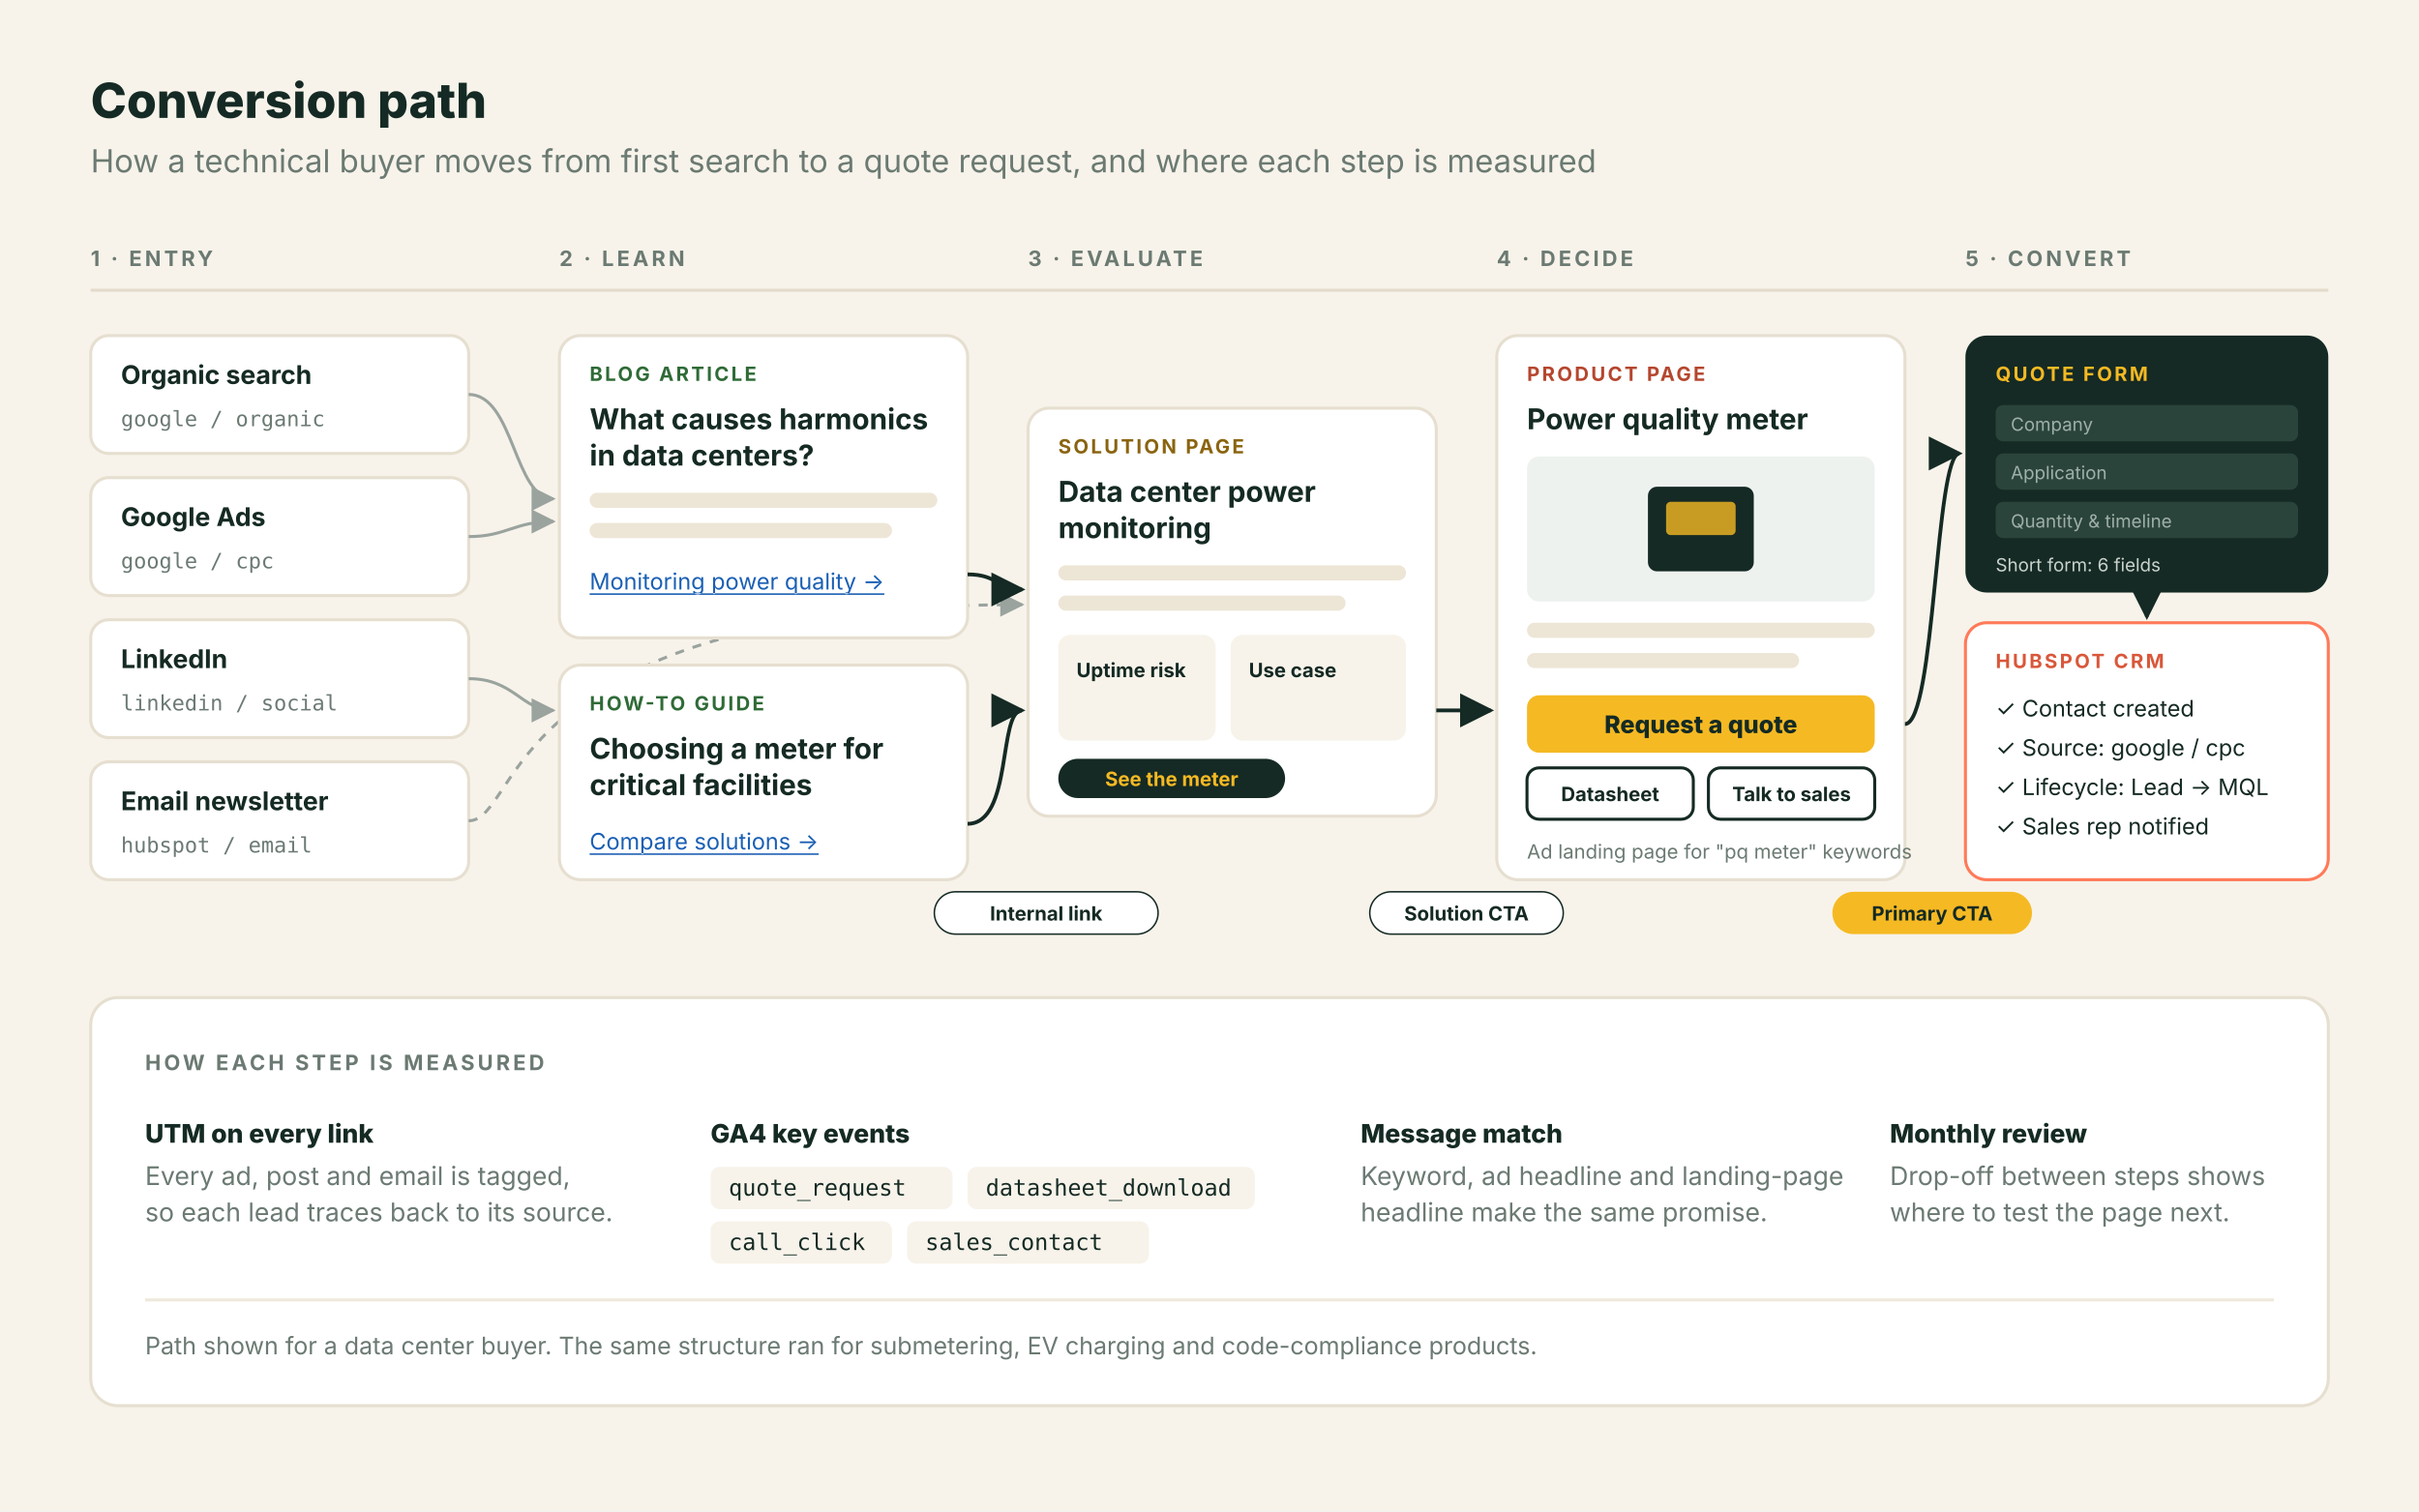
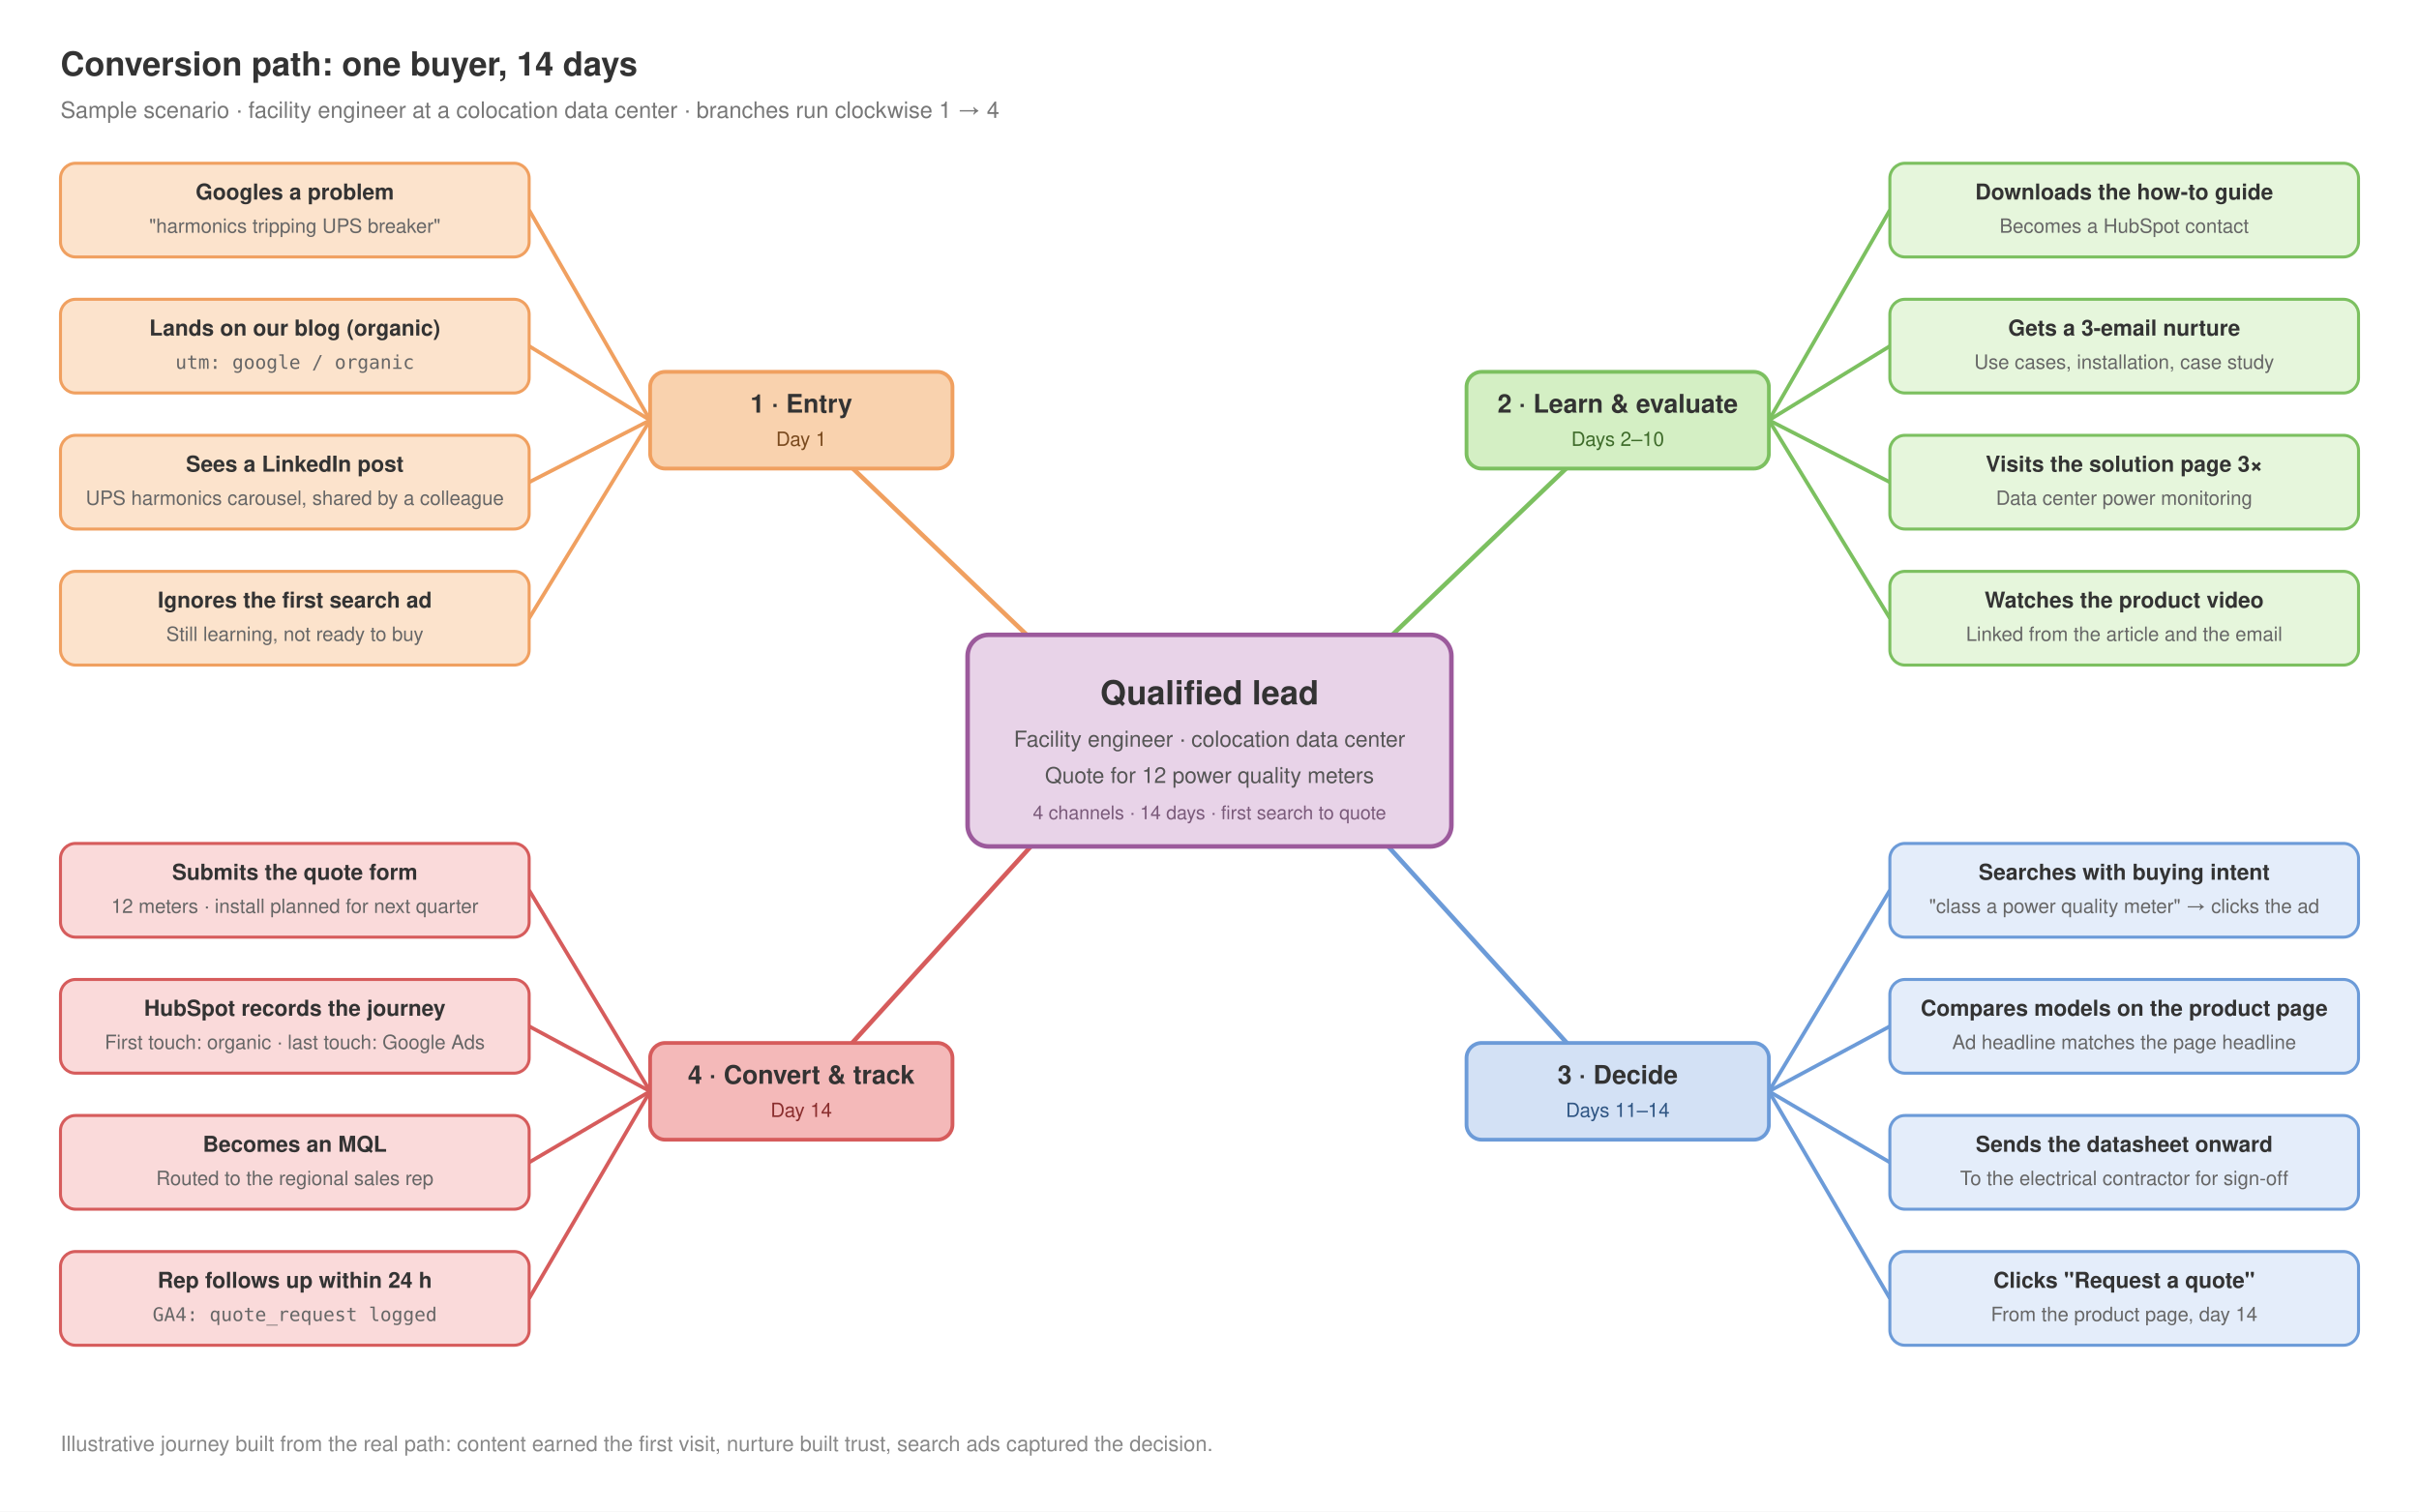
- <svg xmlns="http://www.w3.org/2000/svg" width="1600" height="1000" viewBox="0 0 1600 1000" font-family="Inter, 'Segoe UI', Arial, sans-serif">
-   <defs>
-     <marker id="ah" viewBox="0 0 10 10" refX="9" refY="5" markerWidth="9" markerHeight="9" orient="auto">
-       <path d="M0 0 L10 5 L0 10 z" fill="#152A24" />
-     </marker>
-     <marker id="ahs" viewBox="0 0 10 10" refX="9" refY="5" markerWidth="8" markerHeight="8" orient="auto">
-       <path d="M0 0 L10 5 L0 10 z" fill="#9AA39E" />
-     </marker>
-   </defs>
-   <rect width="1600" height="1000" fill="#F7F3EA" />
-   <text x="60" y="78" font-size="32" font-weight="800" fill="#152A24">Conversion path</text>
-   <text x="60" y="114" font-size="21" fill="#6B7A72">How a technical buyer moves from first search to a quote request, and where each step is measured</text>
-   <g font-size="14" font-weight="700" fill="#6B7A72" letter-spacing="2">
-     <text x="60" y="176">1 · ENTRY</text>
-     <text x="370" y="176">2 · LEARN</text>
-     <text x="680" y="176">3 · EVALUATE</text>
-     <text x="990" y="176">4 · DECIDE</text>
-     <text x="1300" y="176">5 · CONVERT</text>
+ <svg xmlns="http://www.w3.org/2000/svg" width="1600" height="1000" viewBox="0 0 1600 1000" font-family="'Helvetica Neue', Helvetica, Arial, sans-serif">
+   <rect width="1600" height="1000" fill="#FFFFFF" />
+   <text x="40" y="50" font-size="22" font-weight="700" fill="#333333">Conversion path: one buyer, 14 days</text>
+   <text x="40" y="78" font-size="15" fill="#777777">Sample scenario · facility engineer at a colocation data center · branches run clockwise 1 → 4</text>
+   <g stroke-width="3" fill="none">
+     <line x1="700" y1="440" x2="560" y2="306" stroke="#F0A060" />
+     <line x1="900" y1="440" x2="1040" y2="306" stroke="#7CC060" />
+     <line x1="900" y1="540" x2="1040" y2="694" stroke="#6C9BD8" />
+     <line x1="700" y1="540" x2="560" y2="694" stroke="#D65C5C" />
  </g>
-   <line x1="60" y1="192" x2="1540" y2="192" stroke="#E3DACA" stroke-width="2" />
-   <g font-size="17">
-     <rect x="60" y="222" width="250" height="78" rx="12" fill="#FFFFFF" stroke="#E6DFD0" stroke-width="2" />
-     <text x="80" y="254" font-weight="700" fill="#152A24">Organic search</text>
-     <text x="80" y="282" font-size="14" font-family="Consolas, monospace" fill="#6B7A72">google / organic</text>
-     <rect x="60" y="316" width="250" height="78" rx="12" fill="#FFFFFF" stroke="#E6DFD0" stroke-width="2" />
-     <text x="80" y="348" font-weight="700" fill="#152A24">Google Ads</text>
-     <text x="80" y="376" font-size="14" font-family="Consolas, monospace" fill="#6B7A72">google / cpc</text>
-     <rect x="60" y="410" width="250" height="78" rx="12" fill="#FFFFFF" stroke="#E6DFD0" stroke-width="2" />
-     <text x="80" y="442" font-weight="700" fill="#152A24">LinkedIn</text>
-     <text x="80" y="470" font-size="14" font-family="Consolas, monospace" fill="#6B7A72">linkedin / social</text>
-     <rect x="60" y="504" width="250" height="78" rx="12" fill="#FFFFFF" stroke="#E6DFD0" stroke-width="2" />
-     <text x="80" y="536" font-weight="700" fill="#152A24">Email newsletter</text>
-     <text x="80" y="564" font-size="14" font-family="Consolas, monospace" fill="#6B7A72">hubspot / email</text>
+   <g stroke="#F0A060" stroke-width="2.5" fill="none">
+     <line x1="430" y1="278" x2="350" y2="139" />
+     <line x1="430" y1="278" x2="350" y2="229" />
+     <line x1="430" y1="278" x2="350" y2="319" />
+     <line x1="430" y1="278" x2="350" y2="409" />
  </g>
-   <g fill="none" stroke="#9AA39E" stroke-width="2" marker-end="url(#ahs)">
-     <path d="M310 261 C340 261 340 330 366 330" />
-     <path d="M310 355 C335 355 340 345 366 345" />
-     <path d="M310 449 C340 449 345 470 366 470" />
-     <path d="M310 543 C345 543 330 400 676 400" stroke-dasharray="6 6" />
+   <rect x="430" y="246" width="200" height="64" rx="10" fill="#F9D2AE" stroke="#F0A060" stroke-width="2.5" />
+   <text x="530" y="273" font-size="17" font-weight="700" fill="#333" text-anchor="middle">1 · Entry</text>
+   <text x="530" y="295" font-size="13" fill="#7A4A1E" text-anchor="middle">Day 1</text>
+   <g font-size="14.5" fill="#333" text-anchor="middle">
+     <rect x="40" y="108" width="310" height="62" rx="10" fill="#FCE3CC" stroke="#F0A060" stroke-width="2" />
+     <text x="195" y="132" font-weight="700">Googles a problem</text>
+     <text x="195" y="154" font-size="13" fill="#666">"harmonics tripping UPS breaker"</text>
+     <rect x="40" y="198" width="310" height="62" rx="10" fill="#FCE3CC" stroke="#F0A060" stroke-width="2" />
+     <text x="195" y="222" font-weight="700">Lands on our blog (organic)</text>
+     <text x="195" y="244" font-size="12.5" font-family="Consolas, monospace" fill="#666">utm: google / organic</text>
+     <rect x="40" y="288" width="310" height="62" rx="10" fill="#FCE3CC" stroke="#F0A060" stroke-width="2" />
+     <text x="195" y="312" font-weight="700">Sees a LinkedIn post</text>
+     <text x="195" y="334" font-size="13" fill="#666">UPS harmonics carousel, shared by a colleague</text>
+     <rect x="40" y="378" width="310" height="62" rx="10" fill="#FCE3CC" stroke="#F0A060" stroke-width="2" />
+     <text x="195" y="402" font-weight="700">Ignores the first search ad</text>
+     <text x="195" y="424" font-size="13" fill="#666">Still learning, not ready to buy</text>
  </g>
-   <rect x="370" y="222" width="270" height="200" rx="14" fill="#FFFFFF" stroke="#E6DFD0" stroke-width="2" />
-   <text x="390" y="252" font-size="13" font-weight="700" fill="#2F6B37" letter-spacing="1.5">BLOG ARTICLE</text>
-   <text x="390" y="284" font-size="19" font-weight="700" fill="#152A24">What causes harmonics</text>
-   <text x="390" y="308" font-size="19" font-weight="700" fill="#152A24">in data centers?</text>
-   <rect x="390" y="326" width="230" height="10" rx="5" fill="#EDE6D6" />
-   <rect x="390" y="346" width="200" height="10" rx="5" fill="#EDE6D6" />
-   <text x="390" y="390" font-size="15" fill="#1A5FB4" text-decoration="underline">Monitoring power quality →</text>
-   <rect x="370" y="440" width="270" height="142" rx="14" fill="#FFFFFF" stroke="#E6DFD0" stroke-width="2" />
-   <text x="390" y="470" font-size="13" font-weight="700" fill="#2F6B37" letter-spacing="1.5">HOW-TO GUIDE</text>
-   <text x="390" y="502" font-size="19" font-weight="700" fill="#152A24">Choosing a meter for</text>
-   <text x="390" y="526" font-size="19" font-weight="700" fill="#152A24">critical facilities</text>
-   <text x="390" y="562" font-size="15" fill="#1A5FB4" text-decoration="underline">Compare solutions →</text>
-   <rect x="680" y="270" width="270" height="270" rx="14" fill="#FFFFFF" stroke="#E6DFD0" stroke-width="2" />
-   <text x="700" y="300" font-size="13" font-weight="700" fill="#8A6410" letter-spacing="1.5">SOLUTION PAGE</text>
-   <text x="700" y="332" font-size="19" font-weight="700" fill="#152A24">Data center power</text>
-   <text x="700" y="356" font-size="19" font-weight="700" fill="#152A24">monitoring</text>
-   <rect x="700" y="374" width="230" height="10" rx="5" fill="#EDE6D6" />
-   <rect x="700" y="394" width="190" height="10" rx="5" fill="#EDE6D6" />
-   <rect x="700" y="420" width="104" height="70" rx="8" fill="#F7F3EA" />
-   <rect x="814" y="420" width="116" height="70" rx="8" fill="#F7F3EA" />
-   <text x="712" y="448" font-size="13" font-weight="700" fill="#152A24">Uptime risk</text>
-   <text x="826" y="448" font-size="13" font-weight="700" fill="#152A24">Use case</text>
-   <rect x="700" y="502" width="150" height="26" rx="13" fill="#152A24" />
-   <text x="775" y="520" font-size="13" font-weight="700" fill="#F5B923" text-anchor="middle">See the meter</text>
-   <rect x="990" y="222" width="270" height="360" rx="14" fill="#FFFFFF" stroke="#E6DFD0" stroke-width="2" />
-   <text x="1010" y="252" font-size="13" font-weight="700" fill="#B5462E" letter-spacing="1.5">PRODUCT PAGE</text>
-   <text x="1010" y="284" font-size="19" font-weight="700" fill="#152A24">Power quality meter</text>
-   <rect x="1010" y="302" width="230" height="96" rx="8" fill="#EEF2EF" />
-   <rect x="1090" y="322" width="70" height="56" rx="6" fill="#152A24" />
-   <rect x="1102" y="332" width="46" height="22" rx="3" fill="#F5B923" fill-opacity=".8" />
-   <rect x="1010" y="412" width="230" height="10" rx="5" fill="#EDE6D6" />
-   <rect x="1010" y="432" width="180" height="10" rx="5" fill="#EDE6D6" />
-   <rect x="1010" y="460" width="230" height="38" rx="8" fill="#F5B923" />
-   <text x="1125" y="485" font-size="16" font-weight="800" fill="#152A24" text-anchor="middle">Request a quote</text>
-   <rect x="1010" y="508" width="110" height="34" rx="8" fill="none" stroke="#152A24" stroke-width="2" />
-   <text x="1065" y="530" font-size="13" font-weight="700" fill="#152A24" text-anchor="middle">Datasheet</text>
-   <rect x="1130" y="508" width="110" height="34" rx="8" fill="none" stroke="#152A24" stroke-width="2" />
-   <text x="1185" y="530" font-size="13" font-weight="700" fill="#152A24" text-anchor="middle">Talk to sales</text>
-   <text x="1010" y="568" font-size="13" fill="#6B7A72">Ad landing page for "pq meter" keywords</text>
-   <rect x="1300" y="222" width="240" height="170" rx="14" fill="#152A24" />
-   <text x="1320" y="252" font-size="13" font-weight="700" fill="#F5B923" letter-spacing="1.5">QUOTE FORM</text>
-   <rect x="1320" y="268" width="200" height="24" rx="5" fill="#2A443B" />
-   <rect x="1320" y="300" width="200" height="24" rx="5" fill="#2A443B" />
-   <rect x="1320" y="332" width="200" height="24" rx="5" fill="#2A443B" />
-   <text x="1330" y="285" font-size="12" fill="#9FB0A8">Company</text>
-   <text x="1330" y="317" font-size="12" fill="#9FB0A8">Application</text>
-   <text x="1330" y="349" font-size="12" fill="#9FB0A8">Quantity &amp; timeline</text>
-   <text x="1320" y="378" font-size="12" fill="#C9D2CC">Short form: 6 fields</text>
-   <rect x="1300" y="412" width="240" height="170" rx="14" fill="#FFFFFF" stroke="#FF7A59" stroke-width="2" />
-   <text x="1320" y="442" font-size="13" font-weight="700" fill="#D9573A" letter-spacing="1.5">HUBSPOT CRM</text>
-   <g font-size="15" fill="#152A24">
-     <text x="1320" y="474">✓ Contact created</text>
-     <text x="1320" y="500">✓ Source: google / cpc</text>
-     <text x="1320" y="526">✓ Lifecycle: Lead → MQL</text>
-     <text x="1320" y="552">✓ Sales rep notified</text>
+   <g stroke="#7CC060" stroke-width="2.5" fill="none">
+     <line x1="1170" y1="278" x2="1250" y2="139" />
+     <line x1="1170" y1="278" x2="1250" y2="229" />
+     <line x1="1170" y1="278" x2="1250" y2="319" />
+     <line x1="1170" y1="278" x2="1250" y2="409" />
  </g>
-   <g fill="none" stroke="#152A24" stroke-width="2.5" marker-end="url(#ah)">
-     <path d="M640 380 C660 380 660 390 676 390" />
-     <path d="M640 545 C670 545 660 470 676 470" />
-     <path d="M950 470 C970 470 970 470 986 470" />
-     <path d="M1260 479 C1280 479 1280 300 1296 300" />
-     <path d="M1420 392 L1420 408" />
+   <rect x="970" y="246" width="200" height="64" rx="10" fill="#D4EFC4" stroke="#7CC060" stroke-width="2.5" />
+   <text x="1070" y="273" font-size="17" font-weight="700" fill="#333" text-anchor="middle">2 · Learn &amp; evaluate</text>
+   <text x="1070" y="295" font-size="13" fill="#3E6B2A" text-anchor="middle">Days 2–10</text>
+   <g font-size="14.5" fill="#333" text-anchor="middle">
+     <rect x="1250" y="108" width="310" height="62" rx="10" fill="#E6F6DC" stroke="#7CC060" stroke-width="2" />
+     <text x="1405" y="132" font-weight="700">Downloads the how-to guide</text>
+     <text x="1405" y="154" font-size="13" fill="#666">Becomes a HubSpot contact</text>
+     <rect x="1250" y="198" width="310" height="62" rx="10" fill="#E6F6DC" stroke="#7CC060" stroke-width="2" />
+     <text x="1405" y="222" font-weight="700">Gets a 3-email nurture</text>
+     <text x="1405" y="244" font-size="13" fill="#666">Use cases, installation, case study</text>
+     <rect x="1250" y="288" width="310" height="62" rx="10" fill="#E6F6DC" stroke="#7CC060" stroke-width="2" />
+     <text x="1405" y="312" font-weight="700">Visits the solution page 3×</text>
+     <text x="1405" y="334" font-size="13" fill="#666">Data center power monitoring</text>
+     <rect x="1250" y="378" width="310" height="62" rx="10" fill="#E6F6DC" stroke="#7CC060" stroke-width="2" />
+     <text x="1405" y="402" font-weight="700">Watches the product video</text>
+     <text x="1405" y="424" font-size="13" fill="#666">Linked from the article and the email</text>
  </g>
-   <g font-size="13" font-weight="700" fill="#152A24">
-     <rect x="618" y="590" width="148" height="28" rx="14" fill="#FFFFFF" stroke="#152A24" />
-     <text x="692" y="609" text-anchor="middle">Internal link</text>
-     <rect x="906" y="590" width="128" height="28" rx="14" fill="#FFFFFF" stroke="#152A24" />
-     <text x="970" y="609" text-anchor="middle">Solution CTA</text>
-     <rect x="1212" y="590" width="132" height="28" rx="14" fill="#F5B923" />
-     <text x="1278" y="609" text-anchor="middle">Primary CTA</text>
+   <g stroke="#6C9BD8" stroke-width="2.5" fill="none">
+     <line x1="1170" y1="722" x2="1250" y2="589" />
+     <line x1="1170" y1="722" x2="1250" y2="679" />
+     <line x1="1170" y1="722" x2="1250" y2="769" />
+     <line x1="1170" y1="722" x2="1250" y2="859" />
  </g>
-   <rect x="60" y="660" width="1480" height="270" rx="18" fill="#FFFFFF" stroke="#E6DFD0" stroke-width="2" />
-   <text x="96" y="708" font-size="14" font-weight="700" fill="#6B7A72" letter-spacing="2">HOW EACH STEP IS MEASURED</text>
-   <g font-size="17">
-     <text x="96" y="756" font-weight="800" fill="#152A24">UTM on every link</text>
-     <text x="96" y="784" fill="#6B7A72">Every ad, post and email is tagged,</text>
-     <text x="96" y="808" fill="#6B7A72">so each lead traces back to its source.</text>
-     <text x="470" y="756" font-weight="800" fill="#152A24">GA4 key events</text>
-     <g font-family="Consolas, monospace" font-size="15" fill="#152A24">
-       <rect x="470" y="772" width="160" height="28" rx="6" fill="#F7F3EA" />
-       <text x="482" y="791">quote_request</text>
-       <rect x="640" y="772" width="190" height="28" rx="6" fill="#F7F3EA" />
-       <text x="652" y="791">datasheet_download</text>
-       <rect x="470" y="808" width="120" height="28" rx="6" fill="#F7F3EA" />
-       <text x="482" y="827">call_click</text>
-       <rect x="600" y="808" width="160" height="28" rx="6" fill="#F7F3EA" />
-       <text x="612" y="827">sales_contact</text>
-     </g>
-     <text x="900" y="756" font-weight="800" fill="#152A24">Message match</text>
-     <text x="900" y="784" fill="#6B7A72">Keyword, ad headline and landing-page</text>
-     <text x="900" y="808" fill="#6B7A72">headline make the same promise.</text>
-     <text x="1250" y="756" font-weight="800" fill="#152A24">Monthly review</text>
-     <text x="1250" y="784" fill="#6B7A72">Drop-off between steps shows</text>
-     <text x="1250" y="808" fill="#6B7A72">where to test the page next.</text>
+   <rect x="970" y="690" width="200" height="64" rx="10" fill="#D3E1F5" stroke="#6C9BD8" stroke-width="2.5" />
+   <text x="1070" y="717" font-size="17" font-weight="700" fill="#333" text-anchor="middle">3 · Decide</text>
+   <text x="1070" y="739" font-size="13" fill="#2F5583" text-anchor="middle">Days 11–14</text>
+   <g font-size="14.5" fill="#333" text-anchor="middle">
+     <rect x="1250" y="558" width="310" height="62" rx="10" fill="#E4EDFA" stroke="#6C9BD8" stroke-width="2" />
+     <text x="1405" y="582" font-weight="700">Searches with buying intent</text>
+     <text x="1405" y="604" font-size="13" fill="#666">"class a power quality meter" → clicks the ad</text>
+     <rect x="1250" y="648" width="310" height="62" rx="10" fill="#E4EDFA" stroke="#6C9BD8" stroke-width="2" />
+     <text x="1405" y="672" font-weight="700">Compares models on the product page</text>
+     <text x="1405" y="694" font-size="13" fill="#666">Ad headline matches the page headline</text>
+     <rect x="1250" y="738" width="310" height="62" rx="10" fill="#E4EDFA" stroke="#6C9BD8" stroke-width="2" />
+     <text x="1405" y="762" font-weight="700">Sends the datasheet onward</text>
+     <text x="1405" y="784" font-size="13" fill="#666">To the electrical contractor for sign-off</text>
+     <rect x="1250" y="828" width="310" height="62" rx="10" fill="#E4EDFA" stroke="#6C9BD8" stroke-width="2" />
+     <text x="1405" y="852" font-weight="700">Clicks "Request a quote"</text>
+     <text x="1405" y="874" font-size="13" fill="#666">From the product page, day 14</text>
  </g>
-   <line x1="96" y1="860" x2="1504" y2="860" stroke="#EFE9DC" stroke-width="2" />
-   <text x="96" y="896" font-size="16" fill="#6B7A72">Path shown for a data center buyer. The same structure ran for submetering, EV charging and code-compliance products.</text>
+   <g stroke="#D65C5C" stroke-width="2.5" fill="none">
+     <line x1="430" y1="722" x2="350" y2="589" />
+     <line x1="430" y1="722" x2="350" y2="679" />
+     <line x1="430" y1="722" x2="350" y2="769" />
+     <line x1="430" y1="722" x2="350" y2="859" />
+   </g>
+   <rect x="430" y="690" width="200" height="64" rx="10" fill="#F4B9B9" stroke="#D65C5C" stroke-width="2.5" />
+   <text x="530" y="717" font-size="17" font-weight="700" fill="#333" text-anchor="middle">4 · Convert &amp; track</text>
+   <text x="530" y="739" font-size="13" fill="#8A2E2E" text-anchor="middle">Day 14</text>
+   <g font-size="14.5" fill="#333" text-anchor="middle">
+     <rect x="40" y="558" width="310" height="62" rx="10" fill="#FADADA" stroke="#D65C5C" stroke-width="2" />
+     <text x="195" y="582" font-weight="700">Submits the quote form</text>
+     <text x="195" y="604" font-size="13" fill="#666">12 meters · install planned for next quarter</text>
+     <rect x="40" y="648" width="310" height="62" rx="10" fill="#FADADA" stroke="#D65C5C" stroke-width="2" />
+     <text x="195" y="672" font-weight="700">HubSpot records the journey</text>
+     <text x="195" y="694" font-size="13" fill="#666">First touch: organic · last touch: Google Ads</text>
+     <rect x="40" y="738" width="310" height="62" rx="10" fill="#FADADA" stroke="#D65C5C" stroke-width="2" />
+     <text x="195" y="762" font-weight="700">Becomes an MQL</text>
+     <text x="195" y="784" font-size="13" fill="#666">Routed to the regional sales rep</text>
+     <rect x="40" y="828" width="310" height="62" rx="10" fill="#FADADA" stroke="#D65C5C" stroke-width="2" />
+     <text x="195" y="852" font-weight="700">Rep follows up within 24 h</text>
+     <text x="195" y="874" font-size="12.5" font-family="Consolas, monospace" fill="#666">GA4: quote_request logged</text>
+   </g>
+   <rect x="640" y="420" width="320" height="140" rx="14" fill="#E8D3E8" stroke="#9C5A9C" stroke-width="3" />
+   <text x="800" y="466" font-size="22" font-weight="700" fill="#333" text-anchor="middle">Qualified lead</text>
+   <text x="800" y="494" font-size="14.5" fill="#555" text-anchor="middle">Facility engineer · colocation data center</text>
+   <text x="800" y="518" font-size="14.5" fill="#555" text-anchor="middle">Quote for 12 power quality meters</text>
+   <text x="800" y="542" font-size="12.5" fill="#7A5A7A" text-anchor="middle">4 channels · 14 days · first search to quote</text>
+   <text x="40" y="960" font-size="14" fill="#888">Illustrative journey built from the real path: content earned the first visit, nurture built trust, search ads captured the decision.</text>
</svg>
